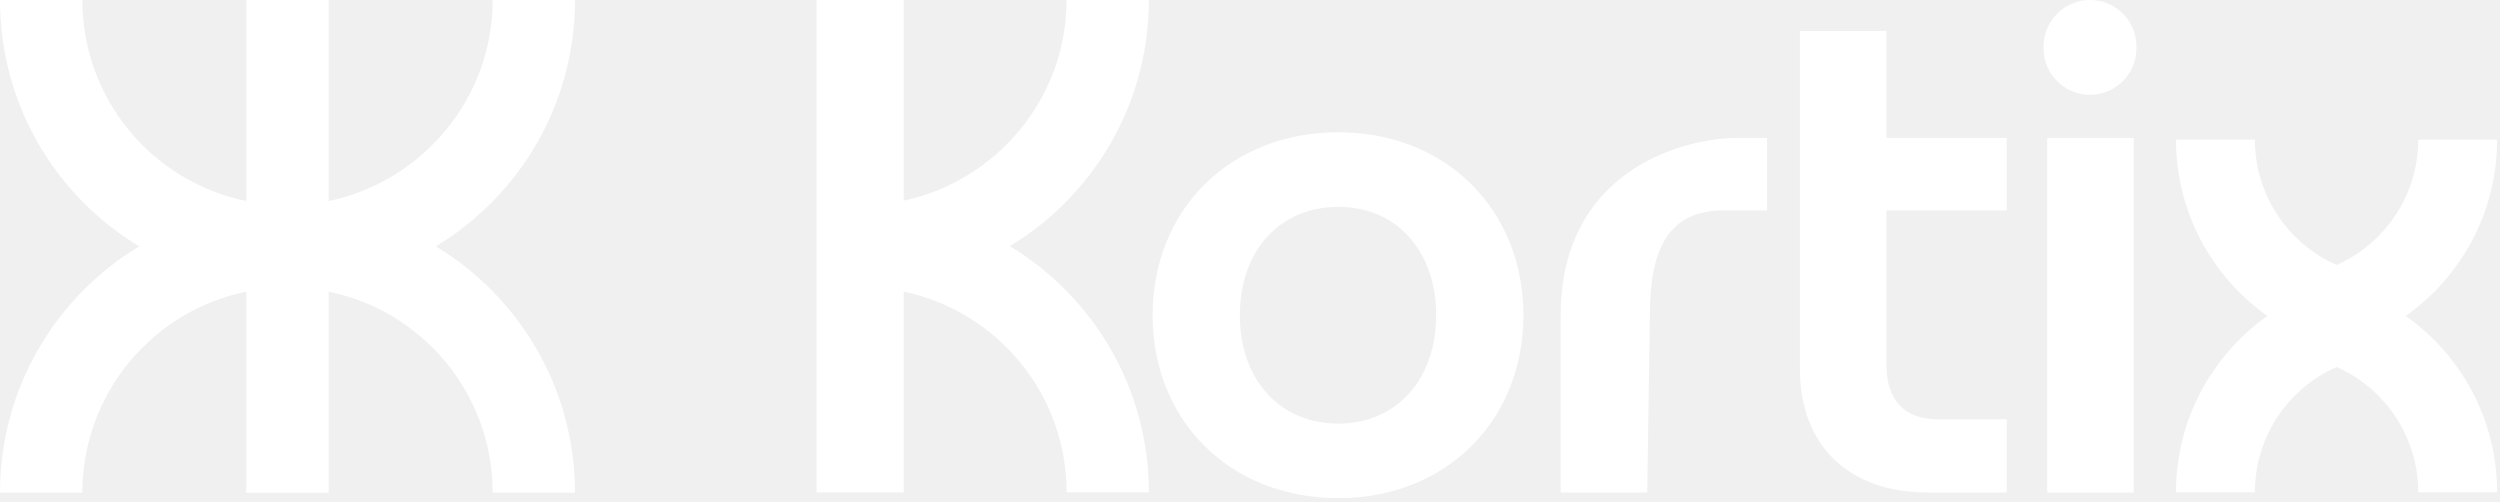
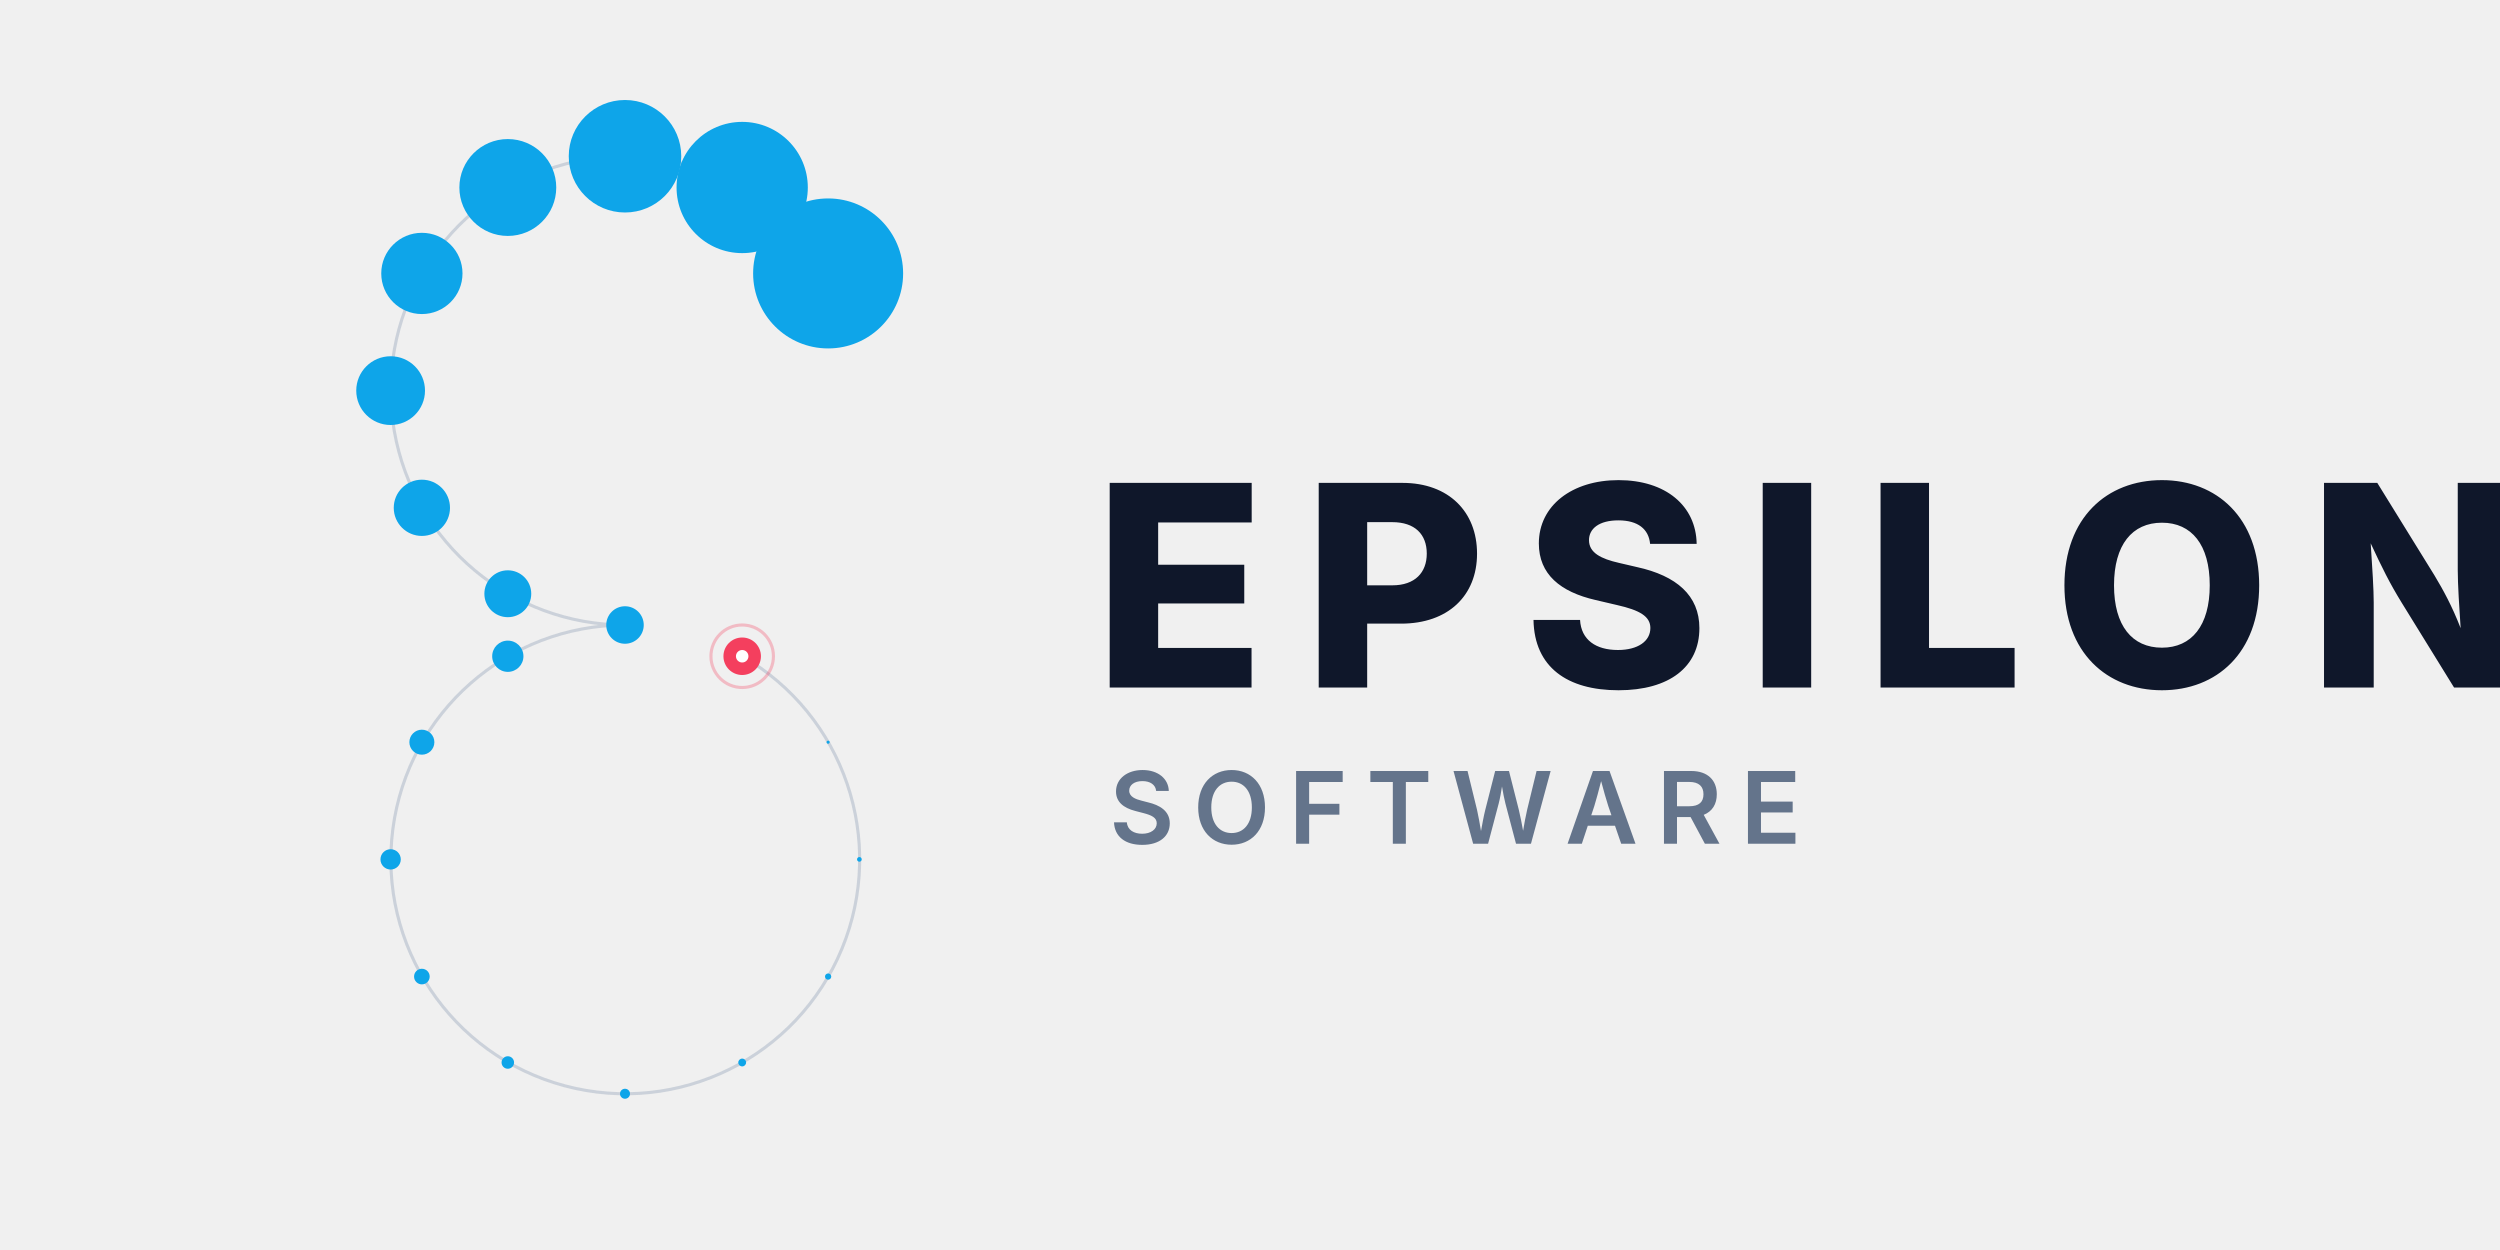
- <svg xmlns="http://www.w3.org/2000/svg" width="708" height="142" viewBox="0 0 708 142" fill="none">
-   <path d="M139.522 139.53H162.84C162.84 109.932 147.046 84.022 123.427 69.769C147.046 55.516 162.839 29.607 162.839 0.009H139.522C139.522 28.017 119.455 51.447 93.077 56.941V0.009H69.763V56.941C43.261 51.543 23.318 28.105 23.318 0.009H0.001C0.001 29.607 15.794 55.516 39.413 69.769C15.794 84.022 0 109.932 0 139.53H23.318C23.318 111.434 43.261 87.996 69.763 82.598V139.556H93.077V82.598C119.579 87.996 139.522 111.434 139.522 139.53Z" fill="white" />
-   <path d="M379.024 141.074C348.339 141.074 326.422 119.156 326.422 89.269C326.422 59.381 348.339 37.464 379.024 37.464C409.509 37.464 431.426 59.381 431.426 89.269C431.426 119.156 409.509 141.074 379.024 141.074ZM379.024 119.953C395.561 119.953 406.719 107.4 406.719 89.269C406.719 71.137 395.561 58.584 379.024 58.584C362.287 58.584 351.129 71.137 351.129 89.269C351.129 107.4 362.287 119.953 379.024 119.953Z" fill="white" />
-   <path d="M500.433 59.58V39.058H492.199C475.462 39.058 441.988 49.1 441.988 89.269V139.48H466.496L467.243 89.269C467.243 70.141 472.673 59.58 488.214 59.58H500.433Z" fill="white" />
-   <path d="M255.933 0H231.24V139.452H255.933V82.593C282.273 88.098 302.057 111.452 302.057 139.426H325.358C325.358 109.848 309.576 83.956 285.972 69.713C309.575 55.47 325.358 29.578 325.358 0H302.056C302.056 27.886 282.15 51.232 255.933 56.832V0Z" fill="white" />
-   <path d="M509.742 8.772H534.25V39.058H568.298V59.58H534.25V103.415C534.25 113.577 539.629 118.758 548.795 118.758H568.298V139.48H546.006C524.088 139.48 509.742 126.728 509.742 104.412V8.772Z" fill="white" />
-   <path d="M578.743 13.115C578.762 5.866 584.644 0 591.893 0C599.17 0 605.063 5.909 605.044 13.186L605.042 13.725C605.023 20.974 599.141 26.84 591.892 26.84C584.615 26.84 578.722 20.931 578.741 13.654L578.743 13.115ZM579.774 139.48V39.058H604.282V139.48H579.774Z" fill="white" />
-   <path d="M638.582 139.42H616.248C616.248 118.788 626.473 100.544 642.133 89.479C626.474 78.414 616.249 60.172 616.249 39.54H638.583C638.583 55.389 648.093 69.018 661.718 75.03C675.342 69.018 684.852 55.389 684.852 39.54H707.187C707.187 60.172 696.961 78.414 681.302 89.479C696.962 100.544 707.188 118.788 707.188 139.42H684.853C684.853 123.571 675.343 109.943 661.718 103.93C648.092 109.943 638.582 123.571 638.582 139.42Z" fill="white" />
+ <svg xmlns="http://www.w3.org/2000/svg" width="1600" height="800" viewBox="0 0 1600 800">
+   <g transform="translate(400, 400)">
+     <path d="M 130,-225 A 150 150 0 1 0 0 0 A 150 150 0 1 0 75 20" fill="none" stroke="#94A3B8" stroke-width="2" opacity="0.4" />
+     <circle cx="130" cy="-225" r="48" fill="#0EA5E9" />
+     <circle cx="75" cy="-280" r="42" fill="#0EA5E9" />
+     <circle cx="0" cy="-300" r="36" fill="#0EA5E9" />
+     <circle cx="-75" cy="-280" r="31" fill="#0EA5E9" />
+     <circle cx="-130" cy="-225" r="26" fill="#0EA5E9" />
+     <circle cx="-150" cy="-150" r="22" fill="#0EA5E9" />
+     <circle cx="-130" cy="-75" r="18" fill="#0EA5E9" />
+     <circle cx="-75" cy="-20" r="15" fill="#0EA5E9" />
+     <circle cx="0" cy="0" r="12" fill="#0EA5E9" />
+     <circle cx="-75" cy="20" r="10" fill="#0EA5E9" />
+     <circle cx="-130" cy="75" r="8" fill="#0EA5E9" />
+     <circle cx="-150" cy="150" r="6.5" fill="#0EA5E9" />
+     <circle cx="-130" cy="225" r="5" fill="#0EA5E9" />
+     <circle cx="-75" cy="280" r="4" fill="#0EA5E9" />
+     <circle cx="0" cy="300" r="3.2" fill="#0EA5E9" />
+     <circle cx="75" cy="280" r="2.5" fill="#0EA5E9" />
+     <circle cx="130" cy="225" r="2" fill="#0EA5E9" />
+     <circle cx="150" cy="150" r="1.5" fill="#0EA5E9" />
+     <circle cx="130" cy="75" r="1" fill="#0EA5E9" />
+     <circle cx="75" cy="20" r="12" fill="#F43F5E" />
+     <circle cx="75" cy="20" r="20" fill="none" stroke="#F43F5E" stroke-width="2" opacity="0.3" />
+     <circle cx="75" cy="20" r="4" fill="#FFFFFF" />
+   </g>
+   <g transform="translate(700, 400)">
+     <text x="0" y="40" font-family="system-ui, -apple-system, sans-serif" font-size="180" font-weight="800" fill="#0F172A" text-anchor="start" letter-spacing="24">EPSILON</text>
+     <text x="10" y="140" font-family="system-ui, -apple-system, sans-serif" font-size="64" font-weight="600" fill="#64748B" text-anchor="start" letter-spacing="12">SOFTWARE</text>
+   </g>
</svg>
